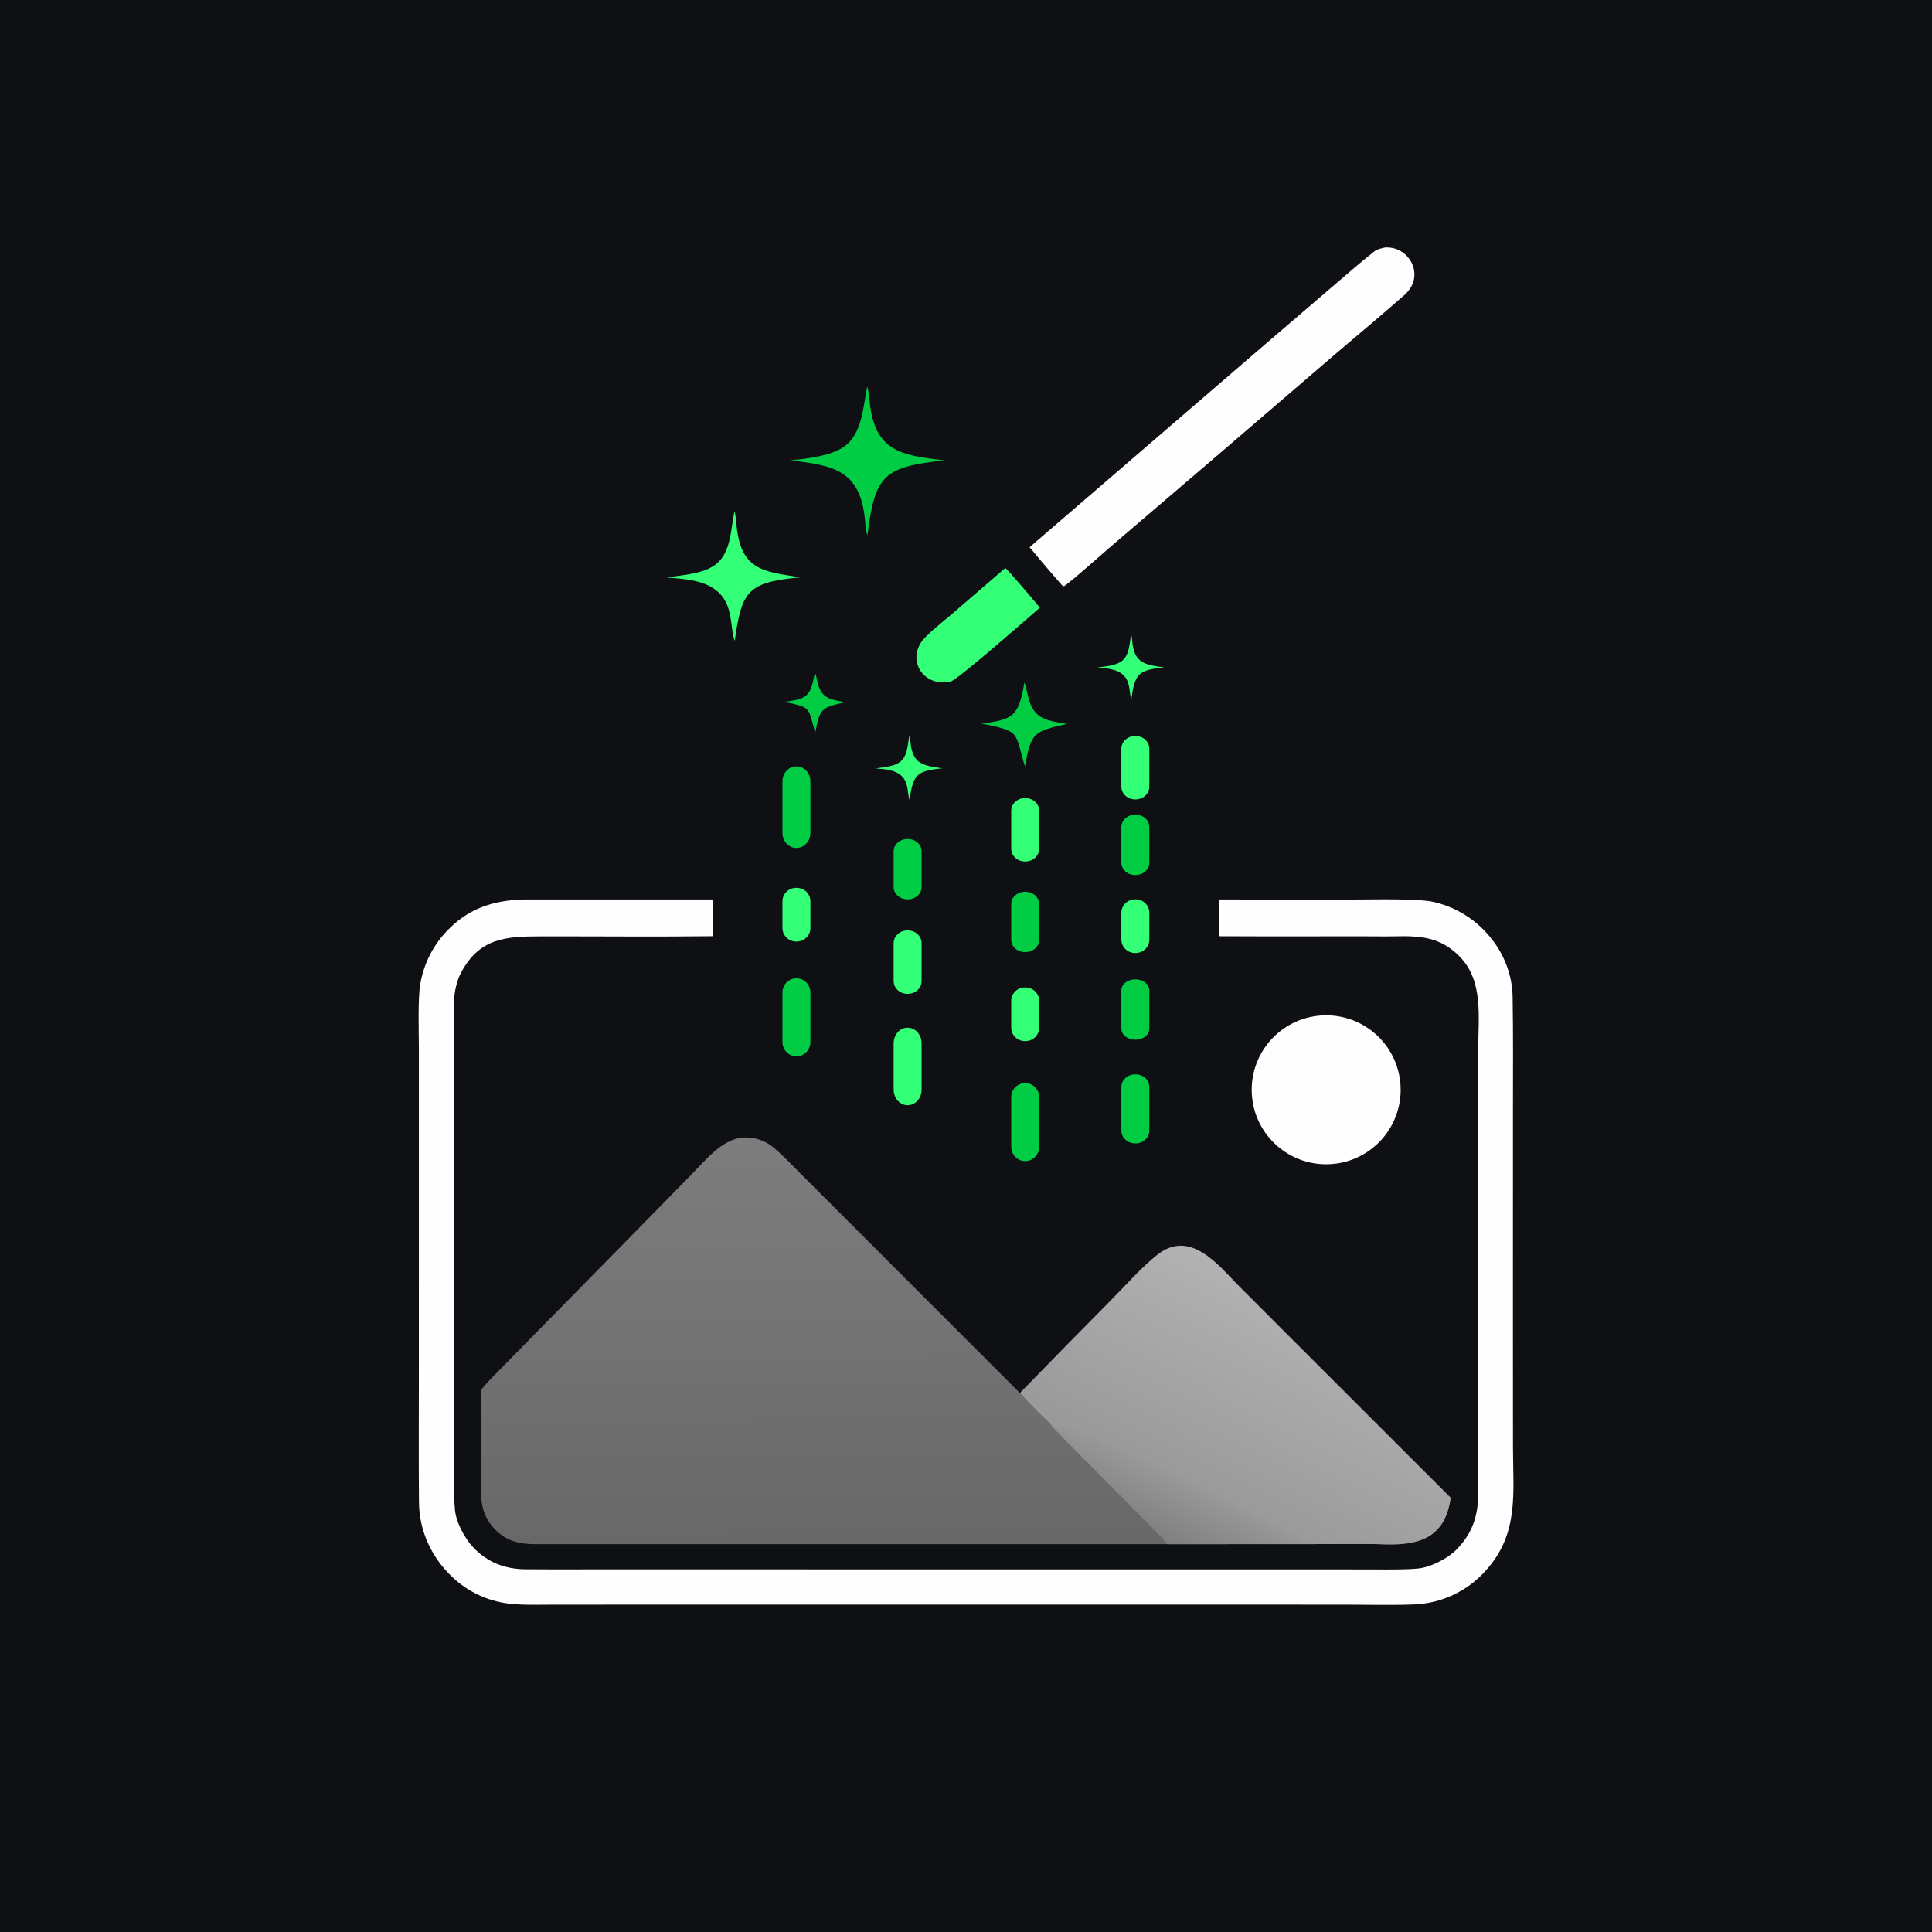
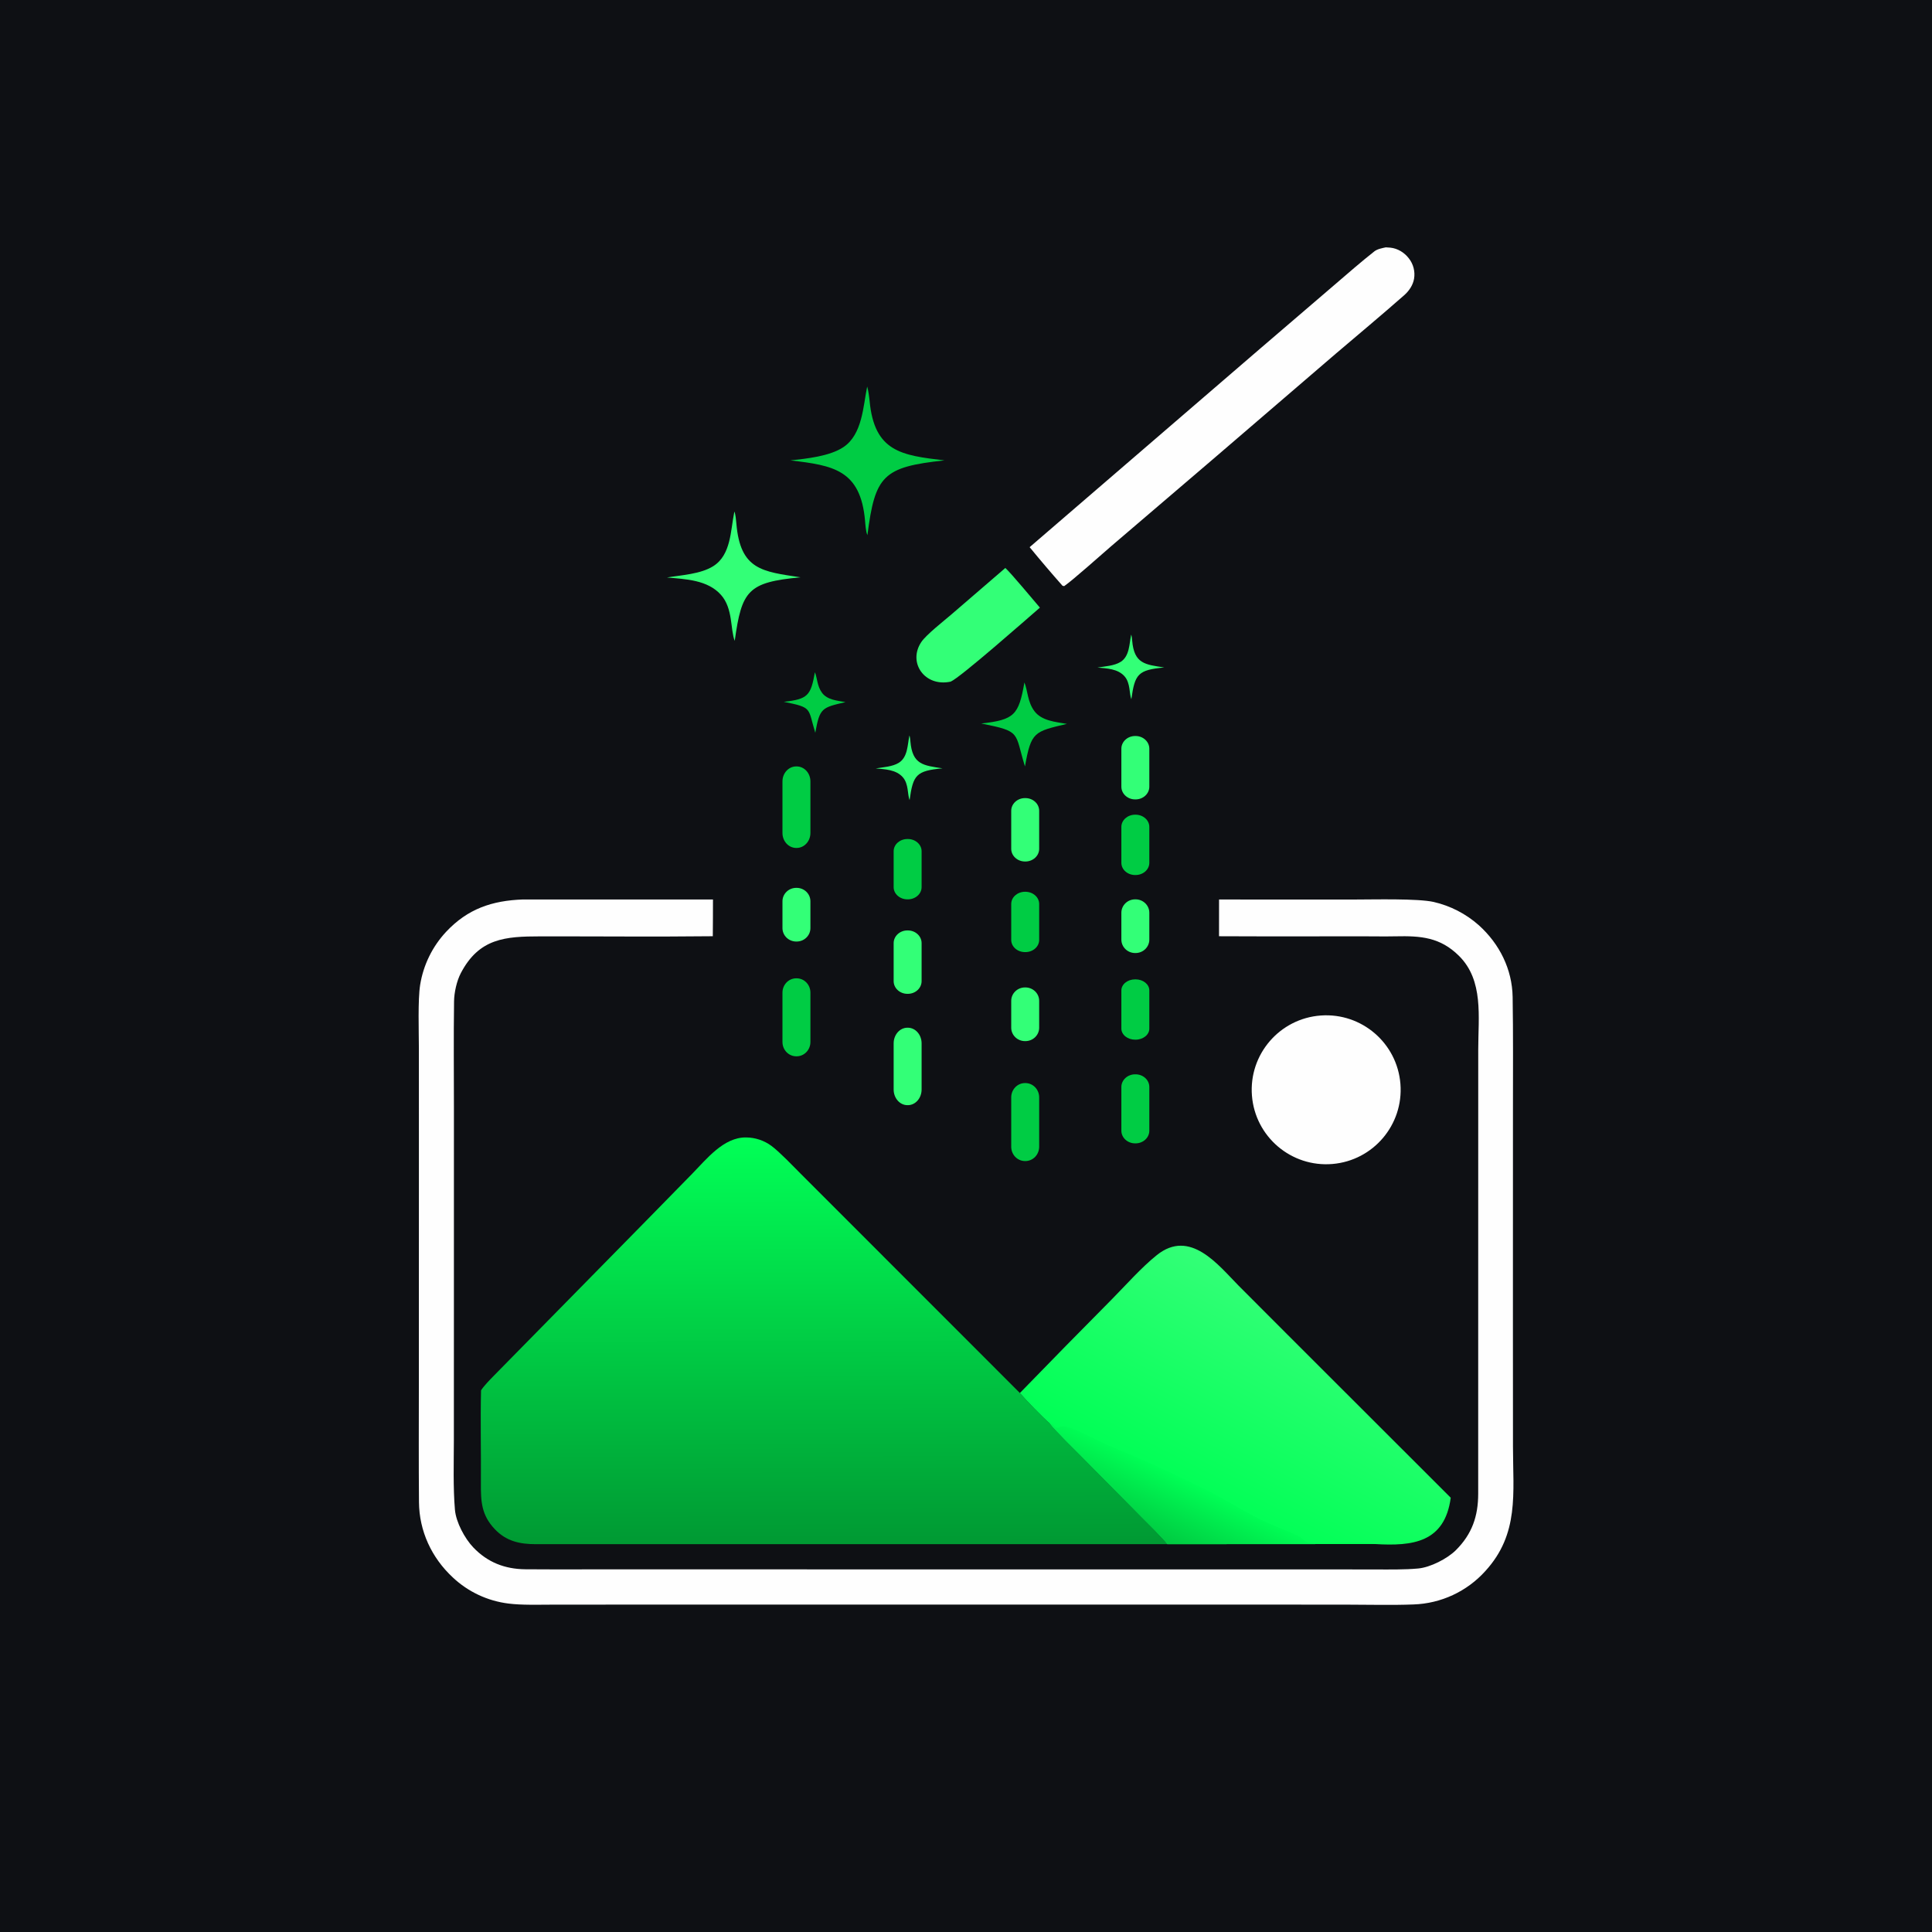
<svg xmlns="http://www.w3.org/2000/svg" width="1254" height="1254" viewBox="0 0 1254 1254" version="1.1" id="svg29">
  <path fill="#0E1014" d="M0 0L1254 0L1254 1254L0 1254L0 0Z" id="path1" />
  <defs id="defs2">
    <linearGradient id="gradient_0" gradientUnits="userSpaceOnUse" x1="533.659" y1="1001.015" x2="533.057" y2="739.539">
-       <stop offset="0" stop-color="#00B0CF" id="stop1" style="stop-color:#686868;stop-opacity:1;" />
-       <stop offset="1" stop-color="#00DFF9" id="stop2" style="stop-color:#7d7d7d;stop-opacity:1;" />
+       <stop offset="0" stop-color="#00B0CF" id="stop1" style="stop-color:#009a33;stop-opacity:1;" />
+       <stop offset="1" stop-color="#00DFF9" id="stop2" style="stop-color:#01ff56;stop-opacity:1;" />
    </linearGradient>
  </defs>
  <path fill="url(#gradient_0)" d="M312.231 902.418C314.37 899.188 317.966 895.583 320.713 892.761L419.535 792.211L449.268 761.856C458.661 752.271 469.654 738.157 484.184 738.272C490.175 738.307 496 740.251 500.81 743.822C506.151 747.825 514.472 756.601 519.544 761.667L550.754 792.885L661.976 904.158C665.47 908.319 677.26 920.468 681.398 923.933C684.875 928.535 697.166 940.468 701.781 945.135L741.092 984.857C745.157 988.965 754.563 998.052 757.747 1002.27L483.909 1002.28C438.585 1002.28 393.217 1002.24 347.897 1002.28C337.417 1002.28 328.679 1000.44 321.165 992.538C312.481 983.4 312.047 974.562 312.137 962.805C312.292 942.705 311.752 922.507 312.231 902.418Z" id="path2" />
  <path fill="#FEFEFE" d="M339.409 583.816L462.768 583.827C462.811 591.73 462.694 599.761 462.653 607.674C425.346 608.092 388.07 607.722 350.556 607.771C328.051 607.8 311.018 608.894 299.114 631.604C296.453 636.681 294.792 644.156 294.711 649.954C294.392 672.783 294.614 695.659 294.626 718.5L294.614 852.396L294.588 934.705C294.565 949.192 294.05 965.655 295.285 979.935C295.986 988.04 301.641 998.561 307.176 1004.36C316.441 1014.08 327.68 1018.44 340.995 1018.57C355.642 1018.72 370.255 1018.64 384.876 1018.62L461.778 1018.63L706.441 1018.64L848.929 1018.64L892.167 1018.68C901.336 1018.69 911.55 1018.9 920.575 1018.05C928.388 1017.32 939.36 1011.73 944.923 1006.21C955.447 995.759 959.444 984.143 959.45 969.543C959.478 895.942 959.44 822.298 959.468 748.708L959.479 681.225C959.474 660.016 963.107 636.385 946.975 620.412C934.749 608.306 922.221 607.381 905.84 607.735C898.751 607.888 891.328 607.727 884.256 607.733L824.293 607.78L791.23 607.685L791.246 583.845L880.091 583.85C892.096 583.845 920.159 583.121 930.515 585.422C941.396 587.92 951.475 593.108 959.831 600.512C973.288 612.63 981.511 629.097 981.806 647.131C982.199 671.109 982.017 695.51 982.015 719.491L981.99 858.412L982.025 938.992C982.036 969.26 986.161 995.555 964.116 1019.69C952.155 1032.99 935.278 1040.83 917.395 1041.4C903.804 1041.95 887.497 1041.52 873.613 1041.52L792.269 1041.48L543.99 1041.49L401.371 1041.5L358.193 1041.53C349.382 1041.54 338.643 1041.9 330.071 1040.82C316.505 1039.15 303.824 1033.21 293.874 1023.84C280.079 1011 272.107 993.726 271.945 975.004C271.728 949.844 271.854 924.522 271.869 899.361L271.896 755.023L271.882 680.333C271.872 669.7 271.156 648.915 272.703 639.257C274.776 626.347 280.65 614.348 289.574 604.792C303.599 589.824 319.471 584.545 339.409 583.816Z" id="path3" />
  <defs id="defs4">
    <linearGradient id="gradient_1" gradientUnits="userSpaceOnUse" x1="849.26" y1="849.084" x2="783.638" y2="976.513">
-       <stop offset="0" stop-color="#EDF51E" id="stop3" style="stop-color:#b2b2b2;stop-opacity:1;" />
-       <stop offset="1" stop-color="#9DD43E" id="stop4" style="stop-color:#999999;stop-opacity:1;" />
+       <stop offset="0" stop-color="#EDF51E" id="stop3" style="stop-color:#33ff77;stop-opacity:1;" />
+       <stop offset="1" stop-color="#9DD43E" id="stop4" style="stop-color:#00ff55;stop-opacity:1;" />
    </linearGradient>
  </defs>
  <path fill="url(#gradient_1)" d="M661.976 904.158C681.719 883.807 701.577 863.568 721.55 843.442C730.668 834.214 740.925 822.588 750.882 814.627C772.463 797.373 790.645 820.991 803.826 834.368L835.186 865.786L941.63 972.135C937.712 1001.23 916.965 1003.66 892.51 1002.19L757.747 1002.27C754.563 998.052 745.157 988.965 741.092 984.857L701.781 945.135C697.166 940.468 684.875 928.535 681.398 923.933C677.26 920.468 665.47 908.319 661.976 904.158Z" id="path4" />
  <defs id="defs6">
    <linearGradient id="gradient_2" gradientUnits="userSpaceOnUse" x1="768.512" y1="959.81" x2="750.738" y2="996.695">
-       <stop offset="0" stop-color="#99D442" id="stop5" style="stop-color:#999999;stop-opacity:1;" />
-       <stop offset="1" stop-color="#67C45E" id="stop6" style="stop-color:#808080;stop-opacity:1;" />
+       <stop offset="0" stop-color="#99D442" id="stop5" style="stop-color:#00ff55;stop-opacity:1;" />
+       <stop offset="1" stop-color="#67C45E" id="stop6" style="stop-color:#00cc42;stop-opacity:1;" />
    </linearGradient>
  </defs>
  <path fill="url(#gradient_2)" d="M681.398 923.933C685.152 924.048 683.804 928.004 688.303 926.188C689.363 925.76 690.532 925.509 691.676 925.854C702.11 929.004 712.998 935.622 722.912 939.645C742.77 947.704 761.969 956.657 781.213 966.06C793.282 971.957 805.637 980.112 817.721 986.078C825.454 989.896 834.573 993.123 842.485 996.786C845.021 997.96 847.19 1000.99 849.253 1001.16C858.944 1001.93 884.29 999.751 892.51 1002.19L757.747 1002.27C754.563 998.052 745.157 988.965 741.092 984.857L701.781 945.135C697.166 940.468 684.875 928.535 681.398 923.933Z" id="path6" />
  <path fill="#FEFEFE" d="M899.489 160.546C900.453 160.585 901.416 160.65 902.378 160.739C907.163 161.218 911.475 163.872 914.399 167.639C917.366 171.384 918.611 176.209 917.826 180.922C917.077 185.211 914.513 188.892 911.32 191.702C896.806 204.468 881.696 217.069 866.99 229.586L787.35 298.001L721.404 354.37C715.022 359.825 696.341 376.59 690.711 380.441L689.631 380.194C682.365 371.981 675.255 363.632 668.303 355.151L817.883 226.306L866.151 184.917C874.574 177.701 883.325 170.02 892.06 163.151C893.993 161.631 897.075 161.057 899.489 160.546Z" id="path7" />
  <path fill="#FEFEFE" d="M857.314 659.131C883.819 657.224 906.893 677.07 908.971 703.562C911.05 730.055 891.353 753.256 864.875 755.506C838.153 757.776 814.692 737.859 812.594 711.124C810.497 684.388 830.565 661.056 857.314 659.131Z" id="path8" />
  <path fill="#D8ED29" d="M652.528 368.655C655.929 371.631 671.278 390.103 674.968 394.386C666.923 401.341 623.314 439.81 617.054 442.429C600.217 446.062 589.033 430.081 597.997 416.713C601.176 411.971 612.72 402.951 617.455 398.874L652.528 368.655Z" id="path9" style="fill:#33ff77;fill-opacity:1" />
  <path fill="#01D9F2" d="M562.86 250.863C563.586 253.215 564.203 257.792 564.43 260.227C567.516 293.297 585.196 295.562 613.043 298.818C573.136 303.092 567.963 308.646 563.022 347.322C561.995 345.354 561.685 340.326 561.482 338.033C558.553 304.893 540.774 302.084 513.022 298.831C523.473 297.691 538.509 296.183 547.45 290.208C559.814 281.946 560.232 263.588 562.86 250.863Z" id="path10" style="fill:#00cc44;fill-opacity:1" />
  <path fill="#D8ED29" d="M476.688 332.036C477.421 333.852 477.771 337.722 477.944 339.773C480.485 369.915 494.731 370.962 519.612 374.723C485.413 377.901 481.43 383.281 476.89 415.973C473.976 408.63 475.86 395.005 467.999 386.154C459.3 376.358 445.01 375.915 432.892 374.832C442.334 373.266 454.761 372.659 462.982 367.458C474.592 360.114 474.138 344.221 476.551 332.673L476.688 332.036Z" id="path11" style="fill:#33ff77;fill-opacity:1" />
  <path fill="#d8ed29" d="m 734.224,411.891 c 0.366,0.908 0.541,2.843 0.628,3.869 1.27,15.071 8.393,15.595 20.834,17.475 -17.099,1.589 -19.091,4.279 -21.361,20.625 -1.457,-3.671 -0.515,-10.484 -4.446,-14.909 -4.349,-4.898 -11.495,-5.12 -17.553,-5.661 4.721,-0.783 10.934,-1.087 15.045,-3.687 5.805,-3.672 5.578,-11.618 6.785,-17.392 z" id="path11-3" style="stroke-width:0.5;fill:#33ff77;fill-opacity:1" />
  <path fill="#d8ed29" d="m 590.284,477.361 c 0.366,0.908 0.541,2.843 0.628,3.869 1.27,15.071 8.393,15.595 20.834,17.475 -17.099,1.589 -19.091,4.279 -21.361,20.625 -1.457,-3.671 -0.515,-10.484 -4.446,-14.909 -4.349,-4.898 -11.495,-5.12 -17.553,-5.661 4.721,-0.783 10.934,-1.087 15.045,-3.687 5.805,-3.672 5.578,-11.618 6.785,-17.392 z" id="path11-3-9" style="fill:#33ff77;fill-opacity:1;stroke-width:0.5" />
  <path fill="#01D9F2" d="M528.927 436.328C530.512 440.216 530.333 445.34 533.579 449.714C536.988 454.308 543.499 454.778 548.792 455.713C533.478 459.333 532.079 459.35 529.183 475.616C524.199 459.51 527.746 459.324 508.729 455.534C524.28 453.796 526.251 451.578 528.927 436.328Z" id="path29" style="fill:#00cc44;fill-opacity:1" />
  <path fill="#01d9f2" d="m 664.914,442.953 c 2.2,5.396 1.951,12.508 6.457,18.578 4.731,6.376 13.768,7.028 21.114,8.326 -21.254,5.024 -23.196,5.048 -27.215,27.623 -6.917,-22.353 -1.994,-22.612 -28.388,-27.872 21.583,-2.412 24.319,-5.491 28.033,-26.656 z" id="path29-1" style="fill:#00cc44;fill-opacity:1;stroke-width:1.388" />
  <rect style="fill:#33ff77;stroke-width:1.105" id="rect1" width="18.144" height="50.276" x="580.039" y="667.053" rx="8.941" ry="10.164" />
  <rect style="fill:#33ff77;stroke-width:0.92" id="rect1-2" width="18.144" height="34.843" x="507.871" y="576.277" rx="8.941" ry="8.719" />
  <rect style="fill:#33ff77;stroke-width:0.92" id="rect1-2-6" width="18.144" height="34.843" x="656.352" y="640.914" rx="8.941" ry="8.719" />
  <rect style="fill:#33ff77;stroke-width:0.92" id="rect1-2-6-3" width="18.144" height="34.843" x="727.845" y="583.738" rx="8.941" ry="8.719" />
  <rect style="fill:#33ff77" id="rect1-6" width="18.144" height="41.154" x="580.039" y="603.909" rx="8.941" ry="8.251" />
  <rect style="fill:#33ff77" id="rect1-6-8" width="18.144" height="41.154" x="656.352" y="518.018" rx="8.941" ry="8.251" />
  <rect style="fill:#33ff77" id="rect1-6-8-9" width="18.144" height="41.154" x="727.845" y="477.717" rx="8.941" ry="8.251" />
  <rect style="fill:#00cc44;fill-opacity:1;stroke-width:0.975" id="rect1-6-5" width="18.144" height="39.161" x="580.039" y="544.577" rx="8.941" ry="7.931" />
  <rect style="fill:#00cc44;fill-opacity:1;stroke-width:0.975" id="rect1-6-5-59" width="18.144" height="39.161" x="727.845" y="528.792" rx="8.941" ry="7.931" />
  <rect style="fill:#00cc44;fill-opacity:1;stroke-width:0.975" id="rect1-6-5-6" width="18.144" height="39.161" x="656.352" y="578.822" rx="8.941" ry="7.931" />
  <rect style="fill:#00cc44;fill-opacity:1;stroke-width:1.134" id="rect1-6-5-1" width="18.144" height="52.921" x="507.871" y="497.456" rx="8.941" ry="9.713" />
  <rect style="fill:#00cc44;fill-opacity:1;stroke-width:0.975" id="rect1-6-5-1-6-2" width="18.144" height="39.161" x="727.845" y="635.664" rx="8.941" ry="7.188" />
  <rect style="fill:#00cc44;fill-opacity:1;stroke-width:1.109" id="rect1-6-5-5-9" width="18.144" height="50.62" x="656.352" y="702.985" rx="8.941" ry="9.291" />
  <rect style="fill:#00cc44;fill-opacity:1;stroke-width:1.044" id="rect1-6-5-5-9-0" width="18.144" height="44.813" x="727.845" y="697.308" rx="8.941" ry="8.225" />
  <rect style="fill:#00cc44;fill-opacity:1;stroke-width:1.109" id="rect1-6-5-5-7" width="18.144" height="50.62" x="507.871" y="634.992" rx="8.941" ry="9.291" />
</svg>
